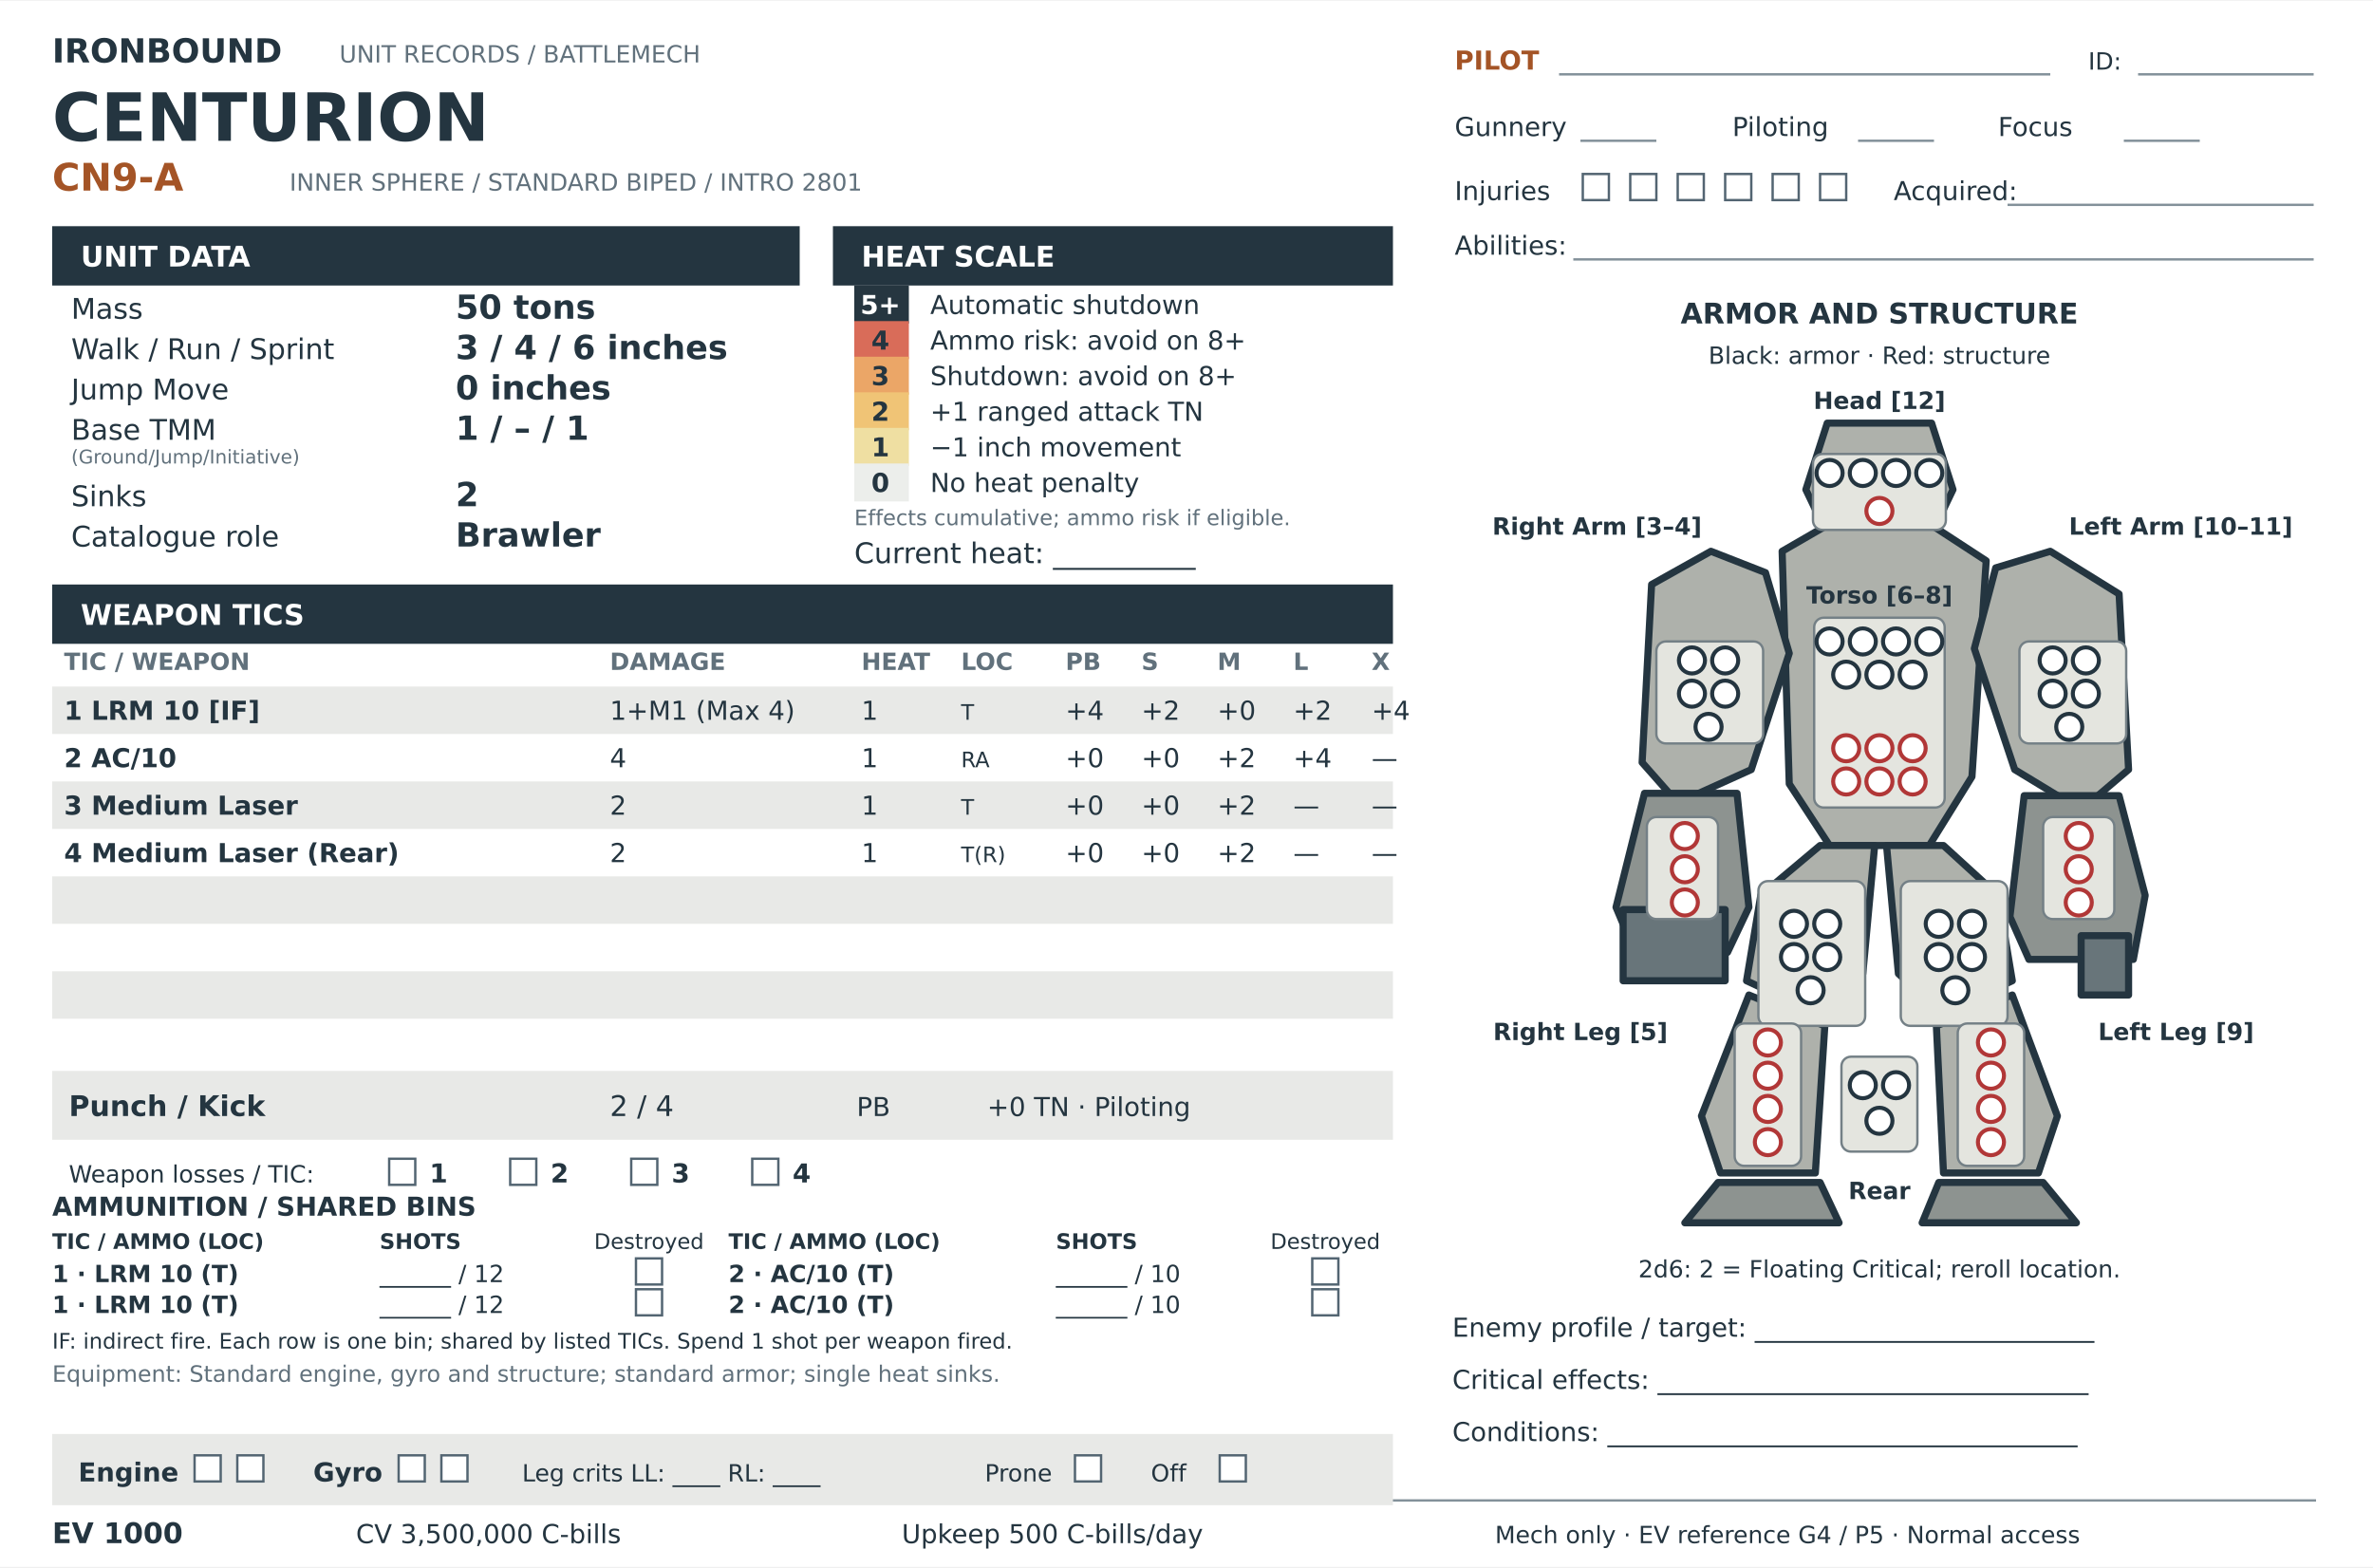
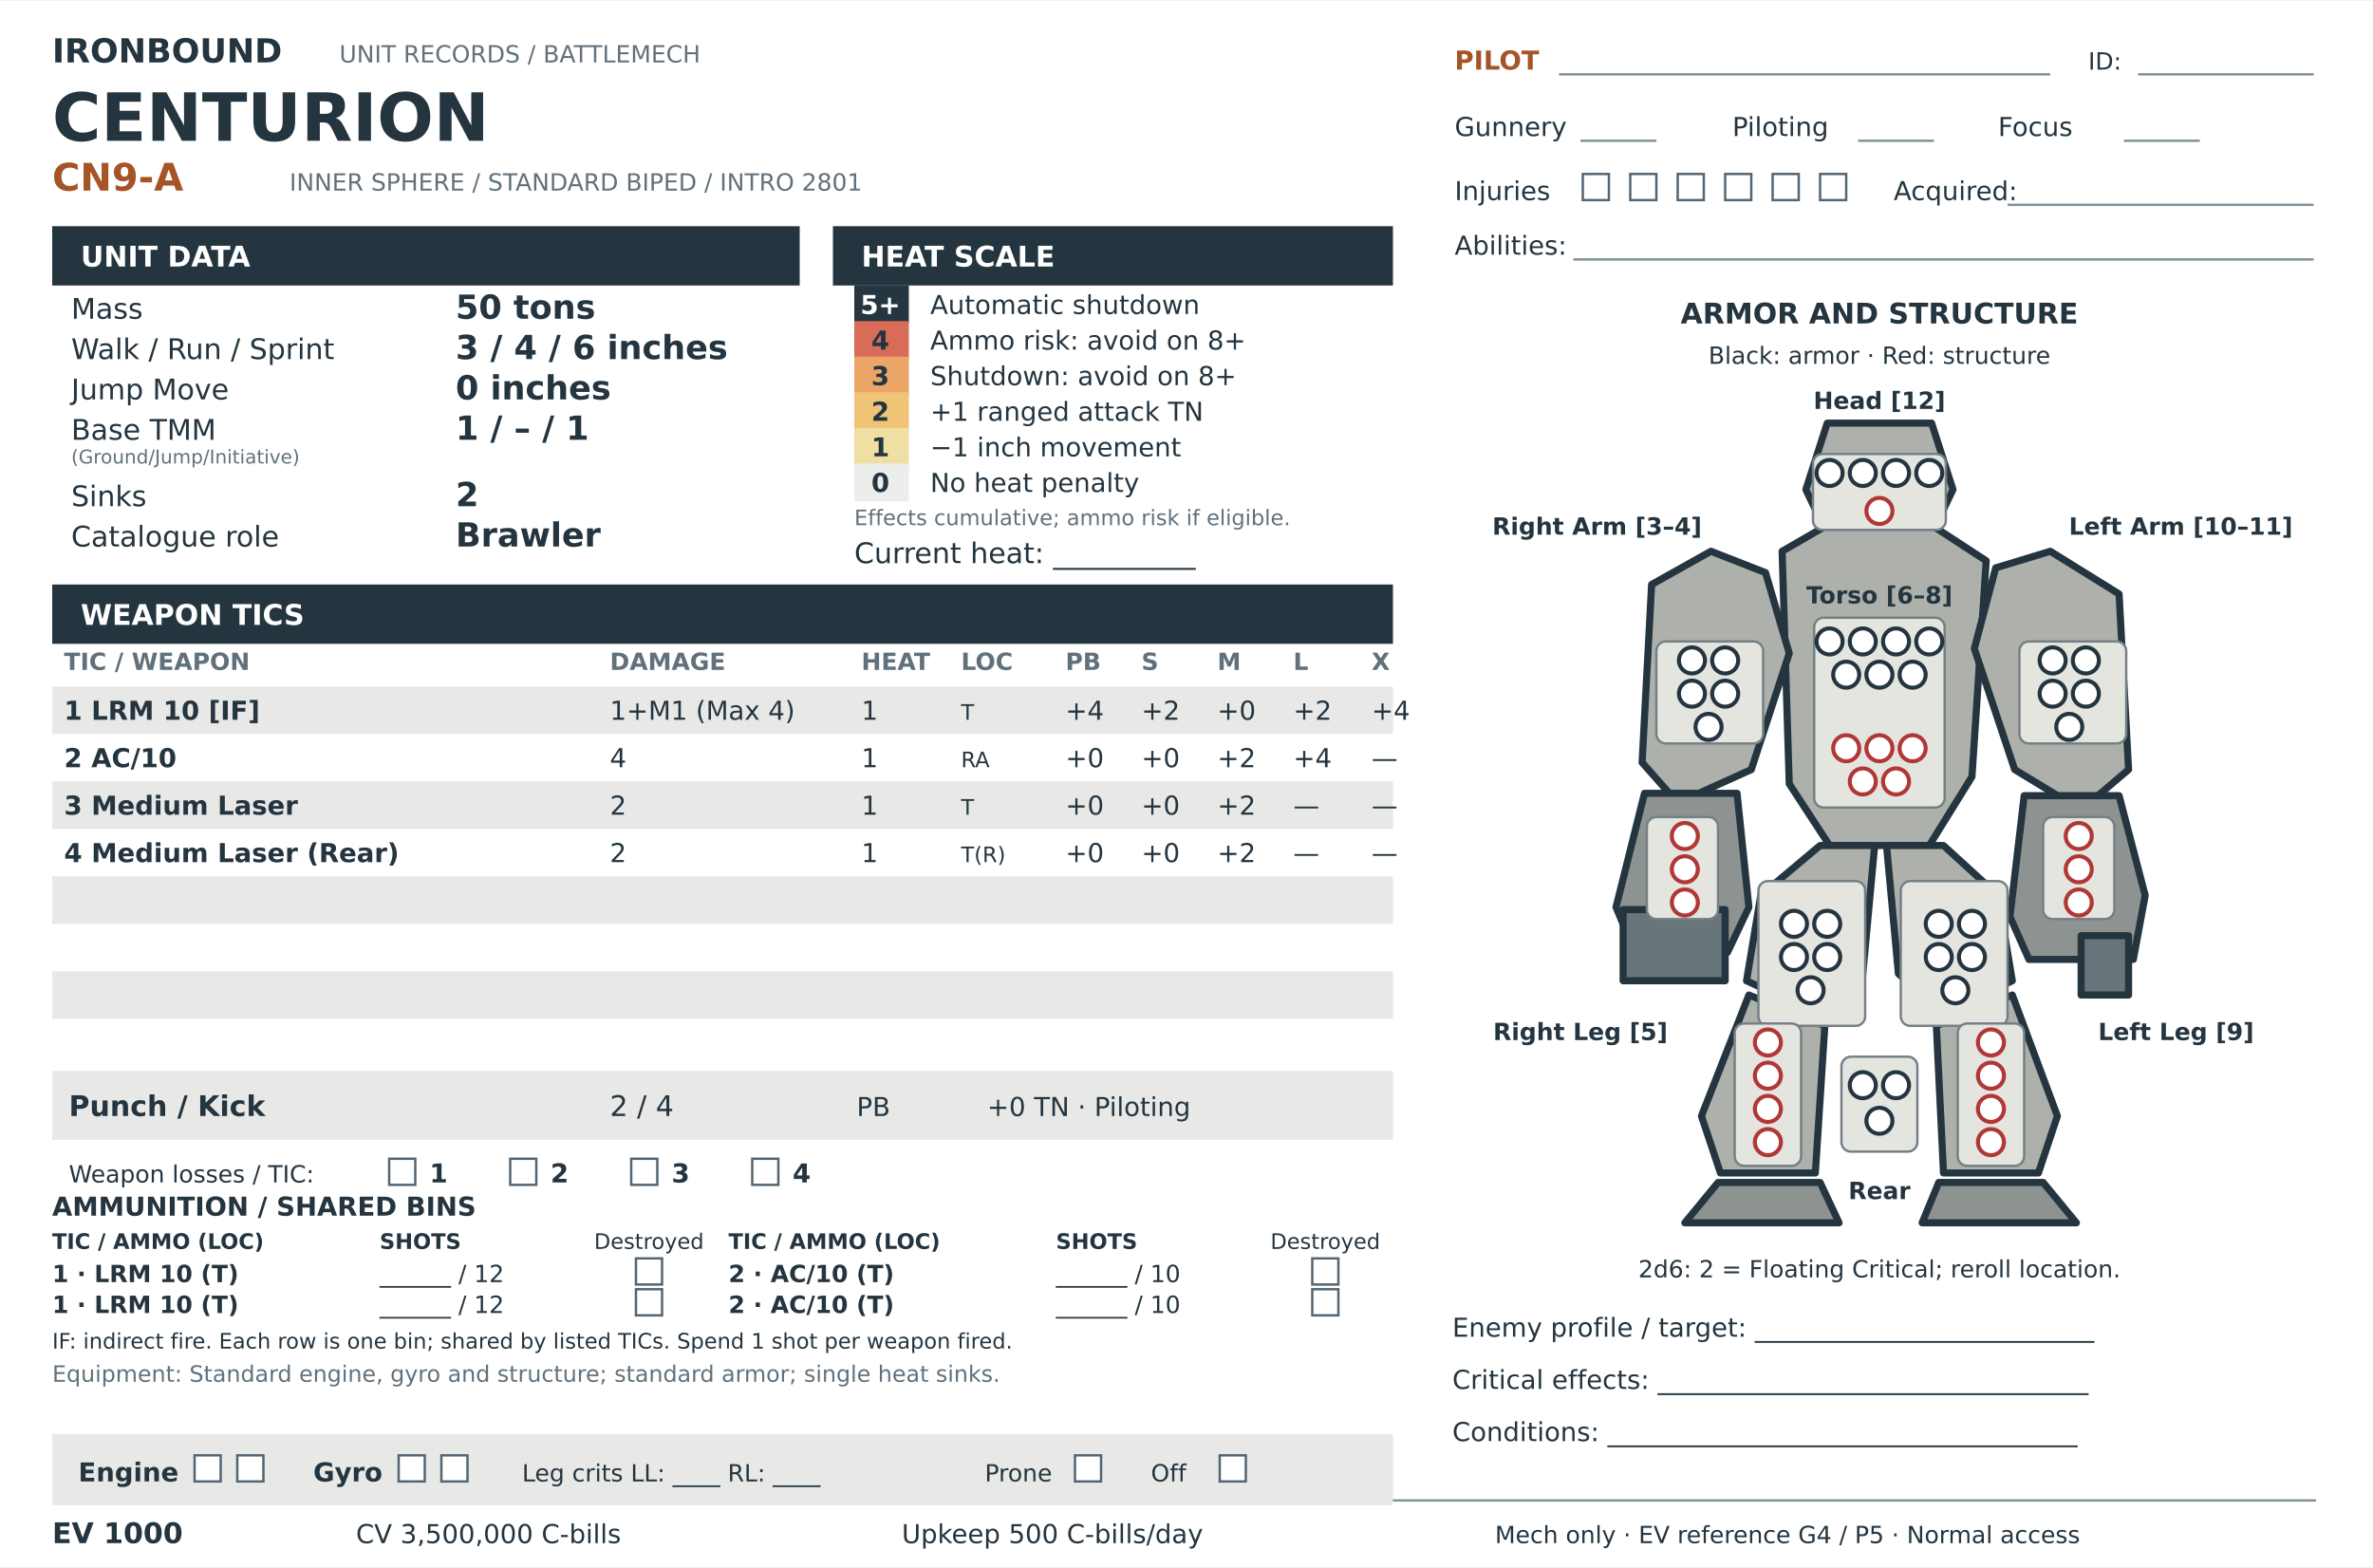
<svg xmlns="http://www.w3.org/2000/svg" width="277mm" height="183mm" viewBox="0 0 1000 660" role="img" aria-labelledby="title desc">
  <g font-family="Arial, Helvetica, sans-serif">
    <rect x="0" y="0" width="1000" height="660" rx="0" fill="#fff" stroke="none" />
    <text x="22" y="26" font-family="DejaVu Sans, Arial, sans-serif" font-size="14" font-weight="bold" fill="#243540" text-anchor="start">IRONBOUND</text>
    <text x="143" y="26" font-family="DejaVu Sans, Arial, sans-serif" font-size="10" fill="#61717c" text-anchor="start">UNIT RECORDS / BATTLEMECH</text>
    <text x="22" y="59" font-family="DejaVu Sans, Arial, sans-serif" font-size="28" font-weight="bold" fill="#243540" text-anchor="start">CENTURION</text>
    <text x="22" y="80" font-family="DejaVu Sans, Arial, sans-serif" font-size="16" font-weight="bold" fill="#a45426" text-anchor="start">CN9-A</text>
    <text x="122" y="80" font-family="DejaVu Sans, Arial, sans-serif" font-size="10" fill="#61717c" text-anchor="start">INNER SPHERE / STANDARD BIPED / INTRO 2801</text>
    <text x="613" y="29" font-family="DejaVu Sans, Arial, sans-serif" font-size="11" font-weight="bold" fill="#a45426" text-anchor="start">PILOT</text>
    <path d="M657 31H864" fill="none" stroke="#83919a" />
    <text x="880" y="29" font-family="DejaVu Sans, Arial, sans-serif" font-size="10" fill="#243540" text-anchor="start">ID:</text>
    <path d="M901 31H975" fill="none" stroke="#83919a" />
    <text x="613" y="57" font-family="DejaVu Sans, Arial, sans-serif" font-size="11" fill="#243540" text-anchor="start">Gunnery</text>
    <path d="M666 59H698" fill="none" stroke="#83919a" />
    <text x="730" y="57" font-family="DejaVu Sans, Arial, sans-serif" font-size="11" fill="#243540" text-anchor="start">Piloting</text>
    <path d="M783 59H815" fill="none" stroke="#83919a" />
    <text x="842" y="57" font-family="DejaVu Sans, Arial, sans-serif" font-size="11" fill="#243540" text-anchor="start">Focus</text>
    <path d="M895 59H927" fill="none" stroke="#83919a" />
    <text x="613" y="84" font-family="DejaVu Sans, Arial, sans-serif" font-size="11" fill="#243540" text-anchor="start">Injuries</text>
    <rect x="667" y="73" width="11" height="11" rx="0" fill="#fff" stroke="#536572" />
    <rect x="687" y="73" width="11" height="11" rx="0" fill="#fff" stroke="#536572" />
    <rect x="707" y="73" width="11" height="11" rx="0" fill="#fff" stroke="#536572" />
    <rect x="727" y="73" width="11" height="11" rx="0" fill="#fff" stroke="#536572" />
    <rect x="747" y="73" width="11" height="11" rx="0" fill="#fff" stroke="#536572" />
    <rect x="767" y="73" width="11" height="11" rx="0" fill="#fff" stroke="#536572" />
    <text x="798" y="84" font-family="DejaVu Sans, Arial, sans-serif" font-size="11" fill="#243540" text-anchor="start">Acquired:</text>
    <path d="M846 86H975" fill="none" stroke="#83919a" />
    <text x="613" y="107" font-family="DejaVu Sans, Arial, sans-serif" font-size="11" fill="#243540" text-anchor="start">Abilities:</text>
    <path d="M663 109H975" fill="none" stroke="#83919a" />
    <rect x="22" y="95" width="315" height="25" rx="0" fill="#243540" stroke="none" />
    <text x="34" y="112" font-family="DejaVu Sans, Arial, sans-serif" font-size="12" font-weight="bold" fill="#fff" text-anchor="start">UNIT DATA</text>
    <rect x="351" y="95" width="236" height="25" rx="0" fill="#243540" stroke="none" />
    <text x="363" y="112" font-family="DejaVu Sans, Arial, sans-serif" font-size="12" font-weight="bold" fill="#fff" text-anchor="start">HEAT SCALE</text>
    <text x="30" y="134" font-family="DejaVu Sans, Arial, sans-serif" font-size="12" fill="#243540" text-anchor="start">Mass</text>
    <text x="192" y="134" font-family="DejaVu Sans, Arial, sans-serif" font-size="14" font-weight="bold" fill="#243540" text-anchor="start">50 tons</text>
    <text x="30" y="151" font-family="DejaVu Sans, Arial, sans-serif" font-size="12" fill="#243540" text-anchor="start">Walk / Run / Sprint</text>
    <text x="192" y="151" font-family="DejaVu Sans, Arial, sans-serif" font-size="14" font-weight="bold" fill="#243540" text-anchor="start">3 / 4 / 6 inches</text>
    <text x="30" y="168" font-family="DejaVu Sans, Arial, sans-serif" font-size="12" fill="#243540" text-anchor="start">Jump Move</text>
    <text x="192" y="168" font-family="DejaVu Sans, Arial, sans-serif" font-size="14" font-weight="bold" fill="#243540" text-anchor="start">0 inches</text>
    <text x="30" y="185" font-family="DejaVu Sans, Arial, sans-serif" font-size="12" fill="#243540" text-anchor="start">Base TMM</text>
    <text x="30" y="195" font-family="DejaVu Sans, Arial, sans-serif" font-size="8" fill="#61717c" text-anchor="start">(Ground/Jump/Initiative)</text>
    <text x="192" y="185" font-family="DejaVu Sans, Arial, sans-serif" font-size="14" font-weight="bold" fill="#243540" text-anchor="start">1 / – / 1</text>
    <text x="30" y="213" font-family="DejaVu Sans, Arial, sans-serif" font-size="12" fill="#243540" text-anchor="start">Sinks</text>
    <text x="192" y="213" font-family="DejaVu Sans, Arial, sans-serif" font-size="14" font-weight="bold" fill="#243540" text-anchor="start">2</text>
    <text x="30" y="230" font-family="DejaVu Sans, Arial, sans-serif" font-size="12" fill="#243540" text-anchor="start">Catalogue role</text>
    <text x="192" y="230" font-family="DejaVu Sans, Arial, sans-serif" font-size="14" font-weight="bold" fill="#243540" text-anchor="start">Brawler</text>
    <rect x="360" y="120" width="23" height="16" rx="0" fill="#263640" stroke="none" />
    <text x="371" y="132" font-family="DejaVu Sans, Arial, sans-serif" font-size="11" font-weight="bold" fill="#fff" text-anchor="middle">5+</text>
    <text x="392" y="132" font-family="DejaVu Sans, Arial, sans-serif" font-size="11" fill="#243540" text-anchor="start">Automatic shutdown</text>
    <rect x="360" y="135" width="23" height="16" rx="0" fill="#d96c59" stroke="none" />
    <text x="371" y="147" font-family="DejaVu Sans, Arial, sans-serif" font-size="11" font-weight="bold" fill="#243540" text-anchor="middle">4</text>
    <text x="392" y="147" font-family="DejaVu Sans, Arial, sans-serif" font-size="11" fill="#243540" text-anchor="start">Ammo risk: avoid on 8+</text>
    <rect x="360" y="150" width="23" height="16" rx="0" fill="#eba667" stroke="none" />
    <text x="371" y="162" font-family="DejaVu Sans, Arial, sans-serif" font-size="11" font-weight="bold" fill="#243540" text-anchor="middle">3</text>
    <text x="392" y="162" font-family="DejaVu Sans, Arial, sans-serif" font-size="11" fill="#243540" text-anchor="start">Shutdown: avoid on 8+</text>
    <rect x="360" y="165" width="23" height="16" rx="0" fill="#f0c476" stroke="none" />
    <text x="371" y="177" font-family="DejaVu Sans, Arial, sans-serif" font-size="11" font-weight="bold" fill="#243540" text-anchor="middle">2</text>
    <text x="392" y="177" font-family="DejaVu Sans, Arial, sans-serif" font-size="11" fill="#243540" text-anchor="start">+1 ranged attack TN</text>
    <rect x="360" y="180" width="23" height="16" rx="0" fill="#efdfa2" stroke="none" />
    <text x="371" y="192" font-family="DejaVu Sans, Arial, sans-serif" font-size="11" font-weight="bold" fill="#243540" text-anchor="middle">1</text>
    <text x="392" y="192" font-family="DejaVu Sans, Arial, sans-serif" font-size="11" fill="#243540" text-anchor="start">−1 inch movement</text>
    <rect x="360" y="195" width="23" height="16" rx="0" fill="#eceeeb" stroke="none" />
    <text x="371" y="207" font-family="DejaVu Sans, Arial, sans-serif" font-size="11" font-weight="bold" fill="#243540" text-anchor="middle">0</text>
    <text x="392" y="207" font-family="DejaVu Sans, Arial, sans-serif" font-size="11" fill="#243540" text-anchor="start">No heat penalty</text>
    <text x="360" y="221" font-family="DejaVu Sans, Arial, sans-serif" font-size="9" fill="#61717c" text-anchor="start">Effects cumulative; ammo risk if eligible.</text>
    <text x="360" y="237" font-family="DejaVu Sans, Arial, sans-serif" font-size="12" fill="#243540" text-anchor="start">Current heat: __________</text>
    <rect x="22" y="246" width="565" height="25" rx="0" fill="#243540" stroke="none" />
    <text x="34" y="263" font-family="DejaVu Sans, Arial, sans-serif" font-size="12" font-weight="bold" fill="#fff" text-anchor="start">WEAPON TICS</text>
    <text x="27" y="282" font-family="DejaVu Sans, Arial, sans-serif" font-size="10" font-weight="bold" fill="#61717c" text-anchor="start">TIC / WEAPON</text>
    <text x="257" y="282" font-family="DejaVu Sans, Arial, sans-serif" font-size="10" font-weight="bold" fill="#61717c" text-anchor="start">DAMAGE</text>
    <text x="363" y="282" font-family="DejaVu Sans, Arial, sans-serif" font-size="10" font-weight="bold" fill="#61717c" text-anchor="start">HEAT</text>
    <text x="405" y="282" font-family="DejaVu Sans, Arial, sans-serif" font-size="10" font-weight="bold" fill="#61717c" text-anchor="start">LOC</text>
    <text x="449" y="282" font-family="DejaVu Sans, Arial, sans-serif" font-size="10" font-weight="bold" fill="#61717c" text-anchor="start">PB</text>
    <text x="481" y="282" font-family="DejaVu Sans, Arial, sans-serif" font-size="10" font-weight="bold" fill="#61717c" text-anchor="start">S</text>
    <text x="513" y="282" font-family="DejaVu Sans, Arial, sans-serif" font-size="10" font-weight="bold" fill="#61717c" text-anchor="start">M</text>
    <text x="545" y="282" font-family="DejaVu Sans, Arial, sans-serif" font-size="10" font-weight="bold" fill="#61717c" text-anchor="start">L</text>
    <text x="578" y="282" font-family="DejaVu Sans, Arial, sans-serif" font-size="10" font-weight="bold" fill="#61717c" text-anchor="start">X</text>
    <rect x="22" y="289" width="565" height="20" rx="0" fill="#e8e9e7" stroke="none" />
    <text x="27" y="303" font-family="DejaVu Sans, Arial, sans-serif" font-size="11" font-weight="bold" fill="#243540" text-anchor="start">1  LRM 10 [IF]</text>
    <text x="257" y="303" font-family="DejaVu Sans, Arial, sans-serif" font-size="11" fill="#243540" text-anchor="start">1+M1 (Max 4)</text>
    <text x="363" y="303" font-family="DejaVu Sans, Arial, sans-serif" font-size="11" fill="#243540" text-anchor="start">1</text>
    <text x="405" y="303" font-family="DejaVu Sans, Arial, sans-serif" font-size="9" fill="#243540" text-anchor="start">T</text>
    <text x="449" y="303" font-family="DejaVu Sans, Arial, sans-serif" font-size="11" fill="#243540" text-anchor="start">+4</text>
    <text x="481" y="303" font-family="DejaVu Sans, Arial, sans-serif" font-size="11" fill="#243540" text-anchor="start">+2</text>
    <text x="513" y="303" font-family="DejaVu Sans, Arial, sans-serif" font-size="11" fill="#243540" text-anchor="start">+0</text>
    <text x="545" y="303" font-family="DejaVu Sans, Arial, sans-serif" font-size="11" fill="#243540" text-anchor="start">+2</text>
    <text x="578" y="303" font-family="DejaVu Sans, Arial, sans-serif" font-size="11" fill="#243540" text-anchor="start">+4</text>
    <text x="27" y="323" font-family="DejaVu Sans, Arial, sans-serif" font-size="11" font-weight="bold" fill="#243540" text-anchor="start">2  AC/10</text>
    <text x="257" y="323" font-family="DejaVu Sans, Arial, sans-serif" font-size="11" fill="#243540" text-anchor="start">4</text>
    <text x="363" y="323" font-family="DejaVu Sans, Arial, sans-serif" font-size="11" fill="#243540" text-anchor="start">1</text>
    <text x="405" y="323" font-family="DejaVu Sans, Arial, sans-serif" font-size="9" fill="#243540" text-anchor="start">RA</text>
    <text x="449" y="323" font-family="DejaVu Sans, Arial, sans-serif" font-size="11" fill="#243540" text-anchor="start">+0</text>
    <text x="481" y="323" font-family="DejaVu Sans, Arial, sans-serif" font-size="11" fill="#243540" text-anchor="start">+0</text>
    <text x="513" y="323" font-family="DejaVu Sans, Arial, sans-serif" font-size="11" fill="#243540" text-anchor="start">+2</text>
    <text x="545" y="323" font-family="DejaVu Sans, Arial, sans-serif" font-size="11" fill="#243540" text-anchor="start">+4</text>
    <text x="578" y="323" font-family="DejaVu Sans, Arial, sans-serif" font-size="11" fill="#243540" text-anchor="start">—</text>
    <rect x="22" y="329" width="565" height="20" rx="0" fill="#e8e9e7" stroke="none" />
    <text x="27" y="343" font-family="DejaVu Sans, Arial, sans-serif" font-size="11" font-weight="bold" fill="#243540" text-anchor="start">3  Medium Laser</text>
    <text x="257" y="343" font-family="DejaVu Sans, Arial, sans-serif" font-size="11" fill="#243540" text-anchor="start">2</text>
    <text x="363" y="343" font-family="DejaVu Sans, Arial, sans-serif" font-size="11" fill="#243540" text-anchor="start">1</text>
    <text x="405" y="343" font-family="DejaVu Sans, Arial, sans-serif" font-size="9" fill="#243540" text-anchor="start">T</text>
    <text x="449" y="343" font-family="DejaVu Sans, Arial, sans-serif" font-size="11" fill="#243540" text-anchor="start">+0</text>
    <text x="481" y="343" font-family="DejaVu Sans, Arial, sans-serif" font-size="11" fill="#243540" text-anchor="start">+0</text>
    <text x="513" y="343" font-family="DejaVu Sans, Arial, sans-serif" font-size="11" fill="#243540" text-anchor="start">+2</text>
    <text x="545" y="343" font-family="DejaVu Sans, Arial, sans-serif" font-size="11" fill="#243540" text-anchor="start">—</text>
    <text x="578" y="343" font-family="DejaVu Sans, Arial, sans-serif" font-size="11" fill="#243540" text-anchor="start">—</text>
    <text x="27" y="363" font-family="DejaVu Sans, Arial, sans-serif" font-size="11" font-weight="bold" fill="#243540" text-anchor="start">4  Medium Laser (Rear)</text>
    <text x="257" y="363" font-family="DejaVu Sans, Arial, sans-serif" font-size="11" fill="#243540" text-anchor="start">2</text>
    <text x="363" y="363" font-family="DejaVu Sans, Arial, sans-serif" font-size="11" fill="#243540" text-anchor="start">1</text>
    <text x="405" y="363" font-family="DejaVu Sans, Arial, sans-serif" font-size="9" fill="#243540" text-anchor="start">T(R)</text>
    <text x="449" y="363" font-family="DejaVu Sans, Arial, sans-serif" font-size="11" fill="#243540" text-anchor="start">+0</text>
    <text x="481" y="363" font-family="DejaVu Sans, Arial, sans-serif" font-size="11" fill="#243540" text-anchor="start">+0</text>
    <text x="513" y="363" font-family="DejaVu Sans, Arial, sans-serif" font-size="11" fill="#243540" text-anchor="start">+2</text>
    <text x="545" y="363" font-family="DejaVu Sans, Arial, sans-serif" font-size="11" fill="#243540" text-anchor="start">—</text>
    <text x="578" y="363" font-family="DejaVu Sans, Arial, sans-serif" font-size="11" fill="#243540" text-anchor="start">—</text>
    <rect x="22" y="369" width="565" height="20" rx="0" fill="#e8e9e7" stroke="none" />
    <text x="27" y="383" font-family="DejaVu Sans, Arial, sans-serif" font-size="11" font-weight="bold" fill="#243540" text-anchor="start" />
    <text x="257" y="383" font-family="DejaVu Sans, Arial, sans-serif" font-size="11" fill="#243540" text-anchor="start" />
    <text x="363" y="383" font-family="DejaVu Sans, Arial, sans-serif" font-size="11" fill="#243540" text-anchor="start" />
    <text x="405" y="383" font-family="DejaVu Sans, Arial, sans-serif" font-size="11" fill="#243540" text-anchor="start" />
    <text x="449" y="383" font-family="DejaVu Sans, Arial, sans-serif" font-size="11" fill="#243540" text-anchor="start" />
    <text x="481" y="383" font-family="DejaVu Sans, Arial, sans-serif" font-size="11" fill="#243540" text-anchor="start" />
    <text x="513" y="383" font-family="DejaVu Sans, Arial, sans-serif" font-size="11" fill="#243540" text-anchor="start" />
    <text x="545" y="383" font-family="DejaVu Sans, Arial, sans-serif" font-size="11" fill="#243540" text-anchor="start" />
    <text x="578" y="383" font-family="DejaVu Sans, Arial, sans-serif" font-size="11" fill="#243540" text-anchor="start" />
    <text x="27" y="403" font-family="DejaVu Sans, Arial, sans-serif" font-size="11" font-weight="bold" fill="#243540" text-anchor="start" />
    <text x="257" y="403" font-family="DejaVu Sans, Arial, sans-serif" font-size="11" fill="#243540" text-anchor="start" />
    <text x="363" y="403" font-family="DejaVu Sans, Arial, sans-serif" font-size="11" fill="#243540" text-anchor="start" />
    <text x="405" y="403" font-family="DejaVu Sans, Arial, sans-serif" font-size="11" fill="#243540" text-anchor="start" />
    <text x="449" y="403" font-family="DejaVu Sans, Arial, sans-serif" font-size="11" fill="#243540" text-anchor="start" />
    <text x="481" y="403" font-family="DejaVu Sans, Arial, sans-serif" font-size="11" fill="#243540" text-anchor="start" />
    <text x="513" y="403" font-family="DejaVu Sans, Arial, sans-serif" font-size="11" fill="#243540" text-anchor="start" />
    <text x="545" y="403" font-family="DejaVu Sans, Arial, sans-serif" font-size="11" fill="#243540" text-anchor="start" />
    <text x="578" y="403" font-family="DejaVu Sans, Arial, sans-serif" font-size="11" fill="#243540" text-anchor="start" />
    <rect x="22" y="409" width="565" height="20" rx="0" fill="#e8e9e7" stroke="none" />
    <text x="27" y="423" font-family="DejaVu Sans, Arial, sans-serif" font-size="11" font-weight="bold" fill="#243540" text-anchor="start" />
    <text x="257" y="423" font-family="DejaVu Sans, Arial, sans-serif" font-size="11" fill="#243540" text-anchor="start" />
    <text x="363" y="423" font-family="DejaVu Sans, Arial, sans-serif" font-size="11" fill="#243540" text-anchor="start" />
    <text x="405" y="423" font-family="DejaVu Sans, Arial, sans-serif" font-size="11" fill="#243540" text-anchor="start" />
    <text x="449" y="423" font-family="DejaVu Sans, Arial, sans-serif" font-size="11" fill="#243540" text-anchor="start" />
    <text x="481" y="423" font-family="DejaVu Sans, Arial, sans-serif" font-size="11" fill="#243540" text-anchor="start" />
    <text x="513" y="423" font-family="DejaVu Sans, Arial, sans-serif" font-size="11" fill="#243540" text-anchor="start" />
    <text x="545" y="423" font-family="DejaVu Sans, Arial, sans-serif" font-size="11" fill="#243540" text-anchor="start" />
    <text x="578" y="423" font-family="DejaVu Sans, Arial, sans-serif" font-size="11" fill="#243540" text-anchor="start" />
    <text x="27" y="443" font-family="DejaVu Sans, Arial, sans-serif" font-size="11" font-weight="bold" fill="#243540" text-anchor="start" />
    <text x="257" y="443" font-family="DejaVu Sans, Arial, sans-serif" font-size="11" fill="#243540" text-anchor="start" />
    <text x="363" y="443" font-family="DejaVu Sans, Arial, sans-serif" font-size="11" fill="#243540" text-anchor="start" />
    <text x="405" y="443" font-family="DejaVu Sans, Arial, sans-serif" font-size="11" fill="#243540" text-anchor="start" />
    <text x="449" y="443" font-family="DejaVu Sans, Arial, sans-serif" font-size="11" fill="#243540" text-anchor="start" />
    <text x="481" y="443" font-family="DejaVu Sans, Arial, sans-serif" font-size="11" fill="#243540" text-anchor="start" />
    <text x="513" y="443" font-family="DejaVu Sans, Arial, sans-serif" font-size="11" fill="#243540" text-anchor="start" />
    <text x="545" y="443" font-family="DejaVu Sans, Arial, sans-serif" font-size="11" fill="#243540" text-anchor="start" />
    <text x="578" y="443" font-family="DejaVu Sans, Arial, sans-serif" font-size="11" fill="#243540" text-anchor="start" />
    <rect x="22" y="451" width="565" height="29" rx="0" fill="#e8e9e7" stroke="none" />
    <text x="29" y="470" font-family="DejaVu Sans, Arial, sans-serif" font-size="12" font-weight="bold" fill="#243540" text-anchor="start">Punch / Kick</text>
    <text x="257" y="470" font-family="DejaVu Sans, Arial, sans-serif" font-size="12" fill="#243540" text-anchor="start">2 / 4</text>
    <text x="361" y="470" font-family="DejaVu Sans, Arial, sans-serif" font-size="11" fill="#243540" text-anchor="start">PB</text>
    <text x="416" y="470" font-family="DejaVu Sans, Arial, sans-serif" font-size="11" fill="#243540" text-anchor="start">+0 TN · Piloting</text>
    <g transform="translate(612 120)">
      <text x="180" y="16" font-family="DejaVu Sans, Arial, sans-serif" font-size="12" font-weight="bold" fill="#243540" text-anchor="middle">ARMOR AND STRUCTURE</text>
      <text x="180" y="33" font-family="DejaVu Sans, Arial, sans-serif" font-size="10" fill="#243540" text-anchor="middle">Black: armor · Red: structure</text>
      <path d="M158 58H202L211 86L200 109H160L149 86Z" fill="#aeb1ab" stroke="#243540" stroke-width="3" stroke-linejoin="round" />
      <path d="M139 112L158 101H202L225 116L219 207L201 236H159L142 210Z" fill="#aeb1ab" stroke="#243540" stroke-width="3" stroke-linejoin="round" />
      <path d="M132 121L109 112L84 126L80 201L95 218L126 204L142 155Z" fill="#aeb1ab" stroke="#243540" stroke-width="3" stroke-linejoin="round" />
      <path d="M229 119L252 112L281 130L285 204L265 221L237 204L220 153Z" fill="#aeb1ab" stroke="#243540" stroke-width="3" stroke-linejoin="round" />
      <path d="M81 214H120L125 262L116 281H77L69 262Z" fill="#8d9390" stroke="#243540" stroke-width="3" stroke-linejoin="round" />
      <path d="M241 215H281L292 257L287 284H243L235 266Z" fill="#8d9390" stroke="#243540" stroke-width="3" stroke-linejoin="round" />
      <path d="M72 263H115V293H72Z" fill="#68757a" stroke="#243540" stroke-width="3" stroke-linejoin="round" />
      <path d="M265 274H285V299H265Z" fill="#68757a" stroke="#243540" stroke-width="3" stroke-linejoin="round" />
      <path d="M155 236H178L173 290L154 307L124 293L130 257Z" fill="#aeb1ab" stroke="#243540" stroke-width="3" stroke-linejoin="round" />
      <path d="M183 236H207L230 257L236 293L206 307L188 290Z" fill="#aeb1ab" stroke="#243540" stroke-width="3" stroke-linejoin="round" />
      <path d="M125 299L157 312L153 374H113L105 350Z" fill="#aeb1ab" stroke="#243540" stroke-width="3" stroke-linejoin="round" />
      <path d="M204 312L236 299L255 350L247 374H207Z" fill="#aeb1ab" stroke="#243540" stroke-width="3" stroke-linejoin="round" />
      <path d="M112 378H155L163 395H98Z" fill="#8d9390" stroke="#243540" stroke-width="3" stroke-linejoin="round" />
      <path d="M205 378H249L263 395H198Z" fill="#8d9390" stroke="#243540" stroke-width="3" stroke-linejoin="round" />
      <rect x="152" y="71" width="56" height="32" rx="4" fill="#e4e5df" stroke="#748086" />
      <rect x="152.5" y="140" width="55" height="80" rx="4" fill="#e4e5df" stroke="#748086" />
      <rect x="86" y="150" width="45" height="43" rx="4" fill="#e4e5df" stroke="#748086" />
      <rect x="239" y="150" width="45" height="43" rx="4" fill="#e4e5df" stroke="#748086" />
      <rect x="82" y="224" width="30" height="43" rx="4" fill="#e4e5df" stroke="#748086" />
      <rect x="249" y="224" width="30" height="43" rx="4" fill="#e4e5df" stroke="#748086" />
      <rect x="129" y="251" width="45" height="61" rx="4" fill="#e4e5df" stroke="#748086" />
      <rect x="189" y="251" width="45" height="61" rx="4" fill="#e4e5df" stroke="#748086" />
      <rect x="119" y="311" width="28" height="60" rx="4" fill="#e4e5df" stroke="#748086" />
      <rect x="213" y="311" width="28" height="60" rx="4" fill="#e4e5df" stroke="#748086" />
      <rect x="164" y="325" width="32" height="40" rx="4" fill="#e4e5df" stroke="#748086" />
      <text x="180" y="52" font-family="DejaVu Sans, Arial, sans-serif" font-size="10" font-weight="bold" fill="#243540" text-anchor="middle">Head [12]</text>
      <text x="180" y="134" font-family="DejaVu Sans, Arial, sans-serif" font-size="10" font-weight="bold" fill="#243540" text-anchor="middle">Torso [6–8]</text>
      <text x="61" y="105" font-family="DejaVu Sans, Arial, sans-serif" font-size="10" font-weight="bold" fill="#243540" text-anchor="middle">Right Arm [3–4]</text>
      <text x="307" y="105" font-family="DejaVu Sans, Arial, sans-serif" font-size="10" font-weight="bold" fill="#243540" text-anchor="middle">Left Arm [10–11]</text>
      <text x="54" y="318" font-family="DejaVu Sans, Arial, sans-serif" font-size="10" font-weight="bold" fill="#243540" text-anchor="middle">Right Leg [5]</text>
      <text x="305" y="318" font-family="DejaVu Sans, Arial, sans-serif" font-size="10" font-weight="bold" fill="#243540" text-anchor="middle">Left Leg [9]</text>
      <text x="180" y="385" font-family="DejaVu Sans, Arial, sans-serif" font-size="10" font-weight="bold" fill="#243540" text-anchor="middle">Rear</text>
      <text x="180" y="418" font-family="DejaVu Sans, Arial, sans-serif" font-size="10" fill="#243540" text-anchor="middle">2d6: 2 = Floating Critical; reroll location.</text>
      <text x="0" y="443" font-family="DejaVu Sans, Arial, sans-serif" font-size="11" fill="#243540" text-anchor="start">Enemy profile / target: __________________________</text>
      <text x="0" y="465" font-family="DejaVu Sans, Arial, sans-serif" font-size="11" fill="#243540" text-anchor="start">Critical effects: _________________________________</text>
      <text x="0" y="487" font-family="DejaVu Sans, Arial, sans-serif" font-size="11" fill="#243540" text-anchor="start">Conditions: ____________________________________</text>
      <circle cx="159" cy="79" r="5.5" fill="#fff" stroke="#243540" stroke-width="1.7" />
      <circle cx="173" cy="79" r="5.5" fill="#fff" stroke="#243540" stroke-width="1.7" />
      <circle cx="187" cy="79" r="5.5" fill="#fff" stroke="#243540" stroke-width="1.7" />
      <circle cx="201" cy="79" r="5.5" fill="#fff" stroke="#243540" stroke-width="1.7" />
      <circle cx="180" cy="95" r="5.5" fill="#fff" stroke="#b13737" stroke-width="1.7" />
      <circle cx="159" cy="150" r="5.5" fill="#fff" stroke="#243540" stroke-width="1.7" />
      <circle cx="173" cy="150" r="5.5" fill="#fff" stroke="#243540" stroke-width="1.7" />
      <circle cx="187" cy="150" r="5.5" fill="#fff" stroke="#243540" stroke-width="1.7" />
      <circle cx="201" cy="150" r="5.5" fill="#fff" stroke="#243540" stroke-width="1.7" />
      <circle cx="166" cy="164" r="5.5" fill="#fff" stroke="#243540" stroke-width="1.7" />
      <circle cx="180" cy="164" r="5.5" fill="#fff" stroke="#243540" stroke-width="1.7" />
      <circle cx="194" cy="164" r="5.5" fill="#fff" stroke="#243540" stroke-width="1.7" />
      <circle cx="166" cy="195" r="5.5" fill="#fff" stroke="#b13737" stroke-width="1.7" />
      <circle cx="180" cy="195" r="5.5" fill="#fff" stroke="#b13737" stroke-width="1.7" />
      <circle cx="194" cy="195" r="5.5" fill="#fff" stroke="#b13737" stroke-width="1.7" />
-       <circle cx="166" cy="209" r="5.5" fill="#fff" stroke="#b13737" stroke-width="1.7" />
-       <circle cx="180" cy="209" r="5.5" fill="#fff" stroke="#b13737" stroke-width="1.7" />
-       <circle cx="194" cy="209" r="5.5" fill="#fff" stroke="#b13737" stroke-width="1.7" />
+       <circle cx="173" cy="209" r="5.5" fill="#fff" stroke="#b13737" stroke-width="1.7" />
+       <circle cx="187" cy="209" r="5.5" fill="#fff" stroke="#b13737" stroke-width="1.7" />
      <circle cx="101" cy="158" r="5.5" fill="#fff" stroke="#243540" stroke-width="1.7" />
      <circle cx="115" cy="158" r="5.5" fill="#fff" stroke="#243540" stroke-width="1.7" />
      <circle cx="101" cy="172" r="5.5" fill="#fff" stroke="#243540" stroke-width="1.7" />
      <circle cx="115" cy="172" r="5.5" fill="#fff" stroke="#243540" stroke-width="1.7" />
      <circle cx="108" cy="186" r="5.5" fill="#fff" stroke="#243540" stroke-width="1.7" />
      <circle cx="253" cy="158" r="5.5" fill="#fff" stroke="#243540" stroke-width="1.7" />
      <circle cx="267" cy="158" r="5.5" fill="#fff" stroke="#243540" stroke-width="1.7" />
      <circle cx="253" cy="172" r="5.5" fill="#fff" stroke="#243540" stroke-width="1.7" />
      <circle cx="267" cy="172" r="5.5" fill="#fff" stroke="#243540" stroke-width="1.7" />
      <circle cx="260" cy="186" r="5.5" fill="#fff" stroke="#243540" stroke-width="1.7" />
      <circle cx="98" cy="232" r="5.5" fill="#fff" stroke="#b13737" stroke-width="1.7" />
      <circle cx="98" cy="246" r="5.5" fill="#fff" stroke="#b13737" stroke-width="1.7" />
      <circle cx="98" cy="260" r="5.5" fill="#fff" stroke="#b13737" stroke-width="1.7" />
      <circle cx="264" cy="232" r="5.5" fill="#fff" stroke="#b13737" stroke-width="1.7" />
      <circle cx="264" cy="246" r="5.5" fill="#fff" stroke="#b13737" stroke-width="1.7" />
      <circle cx="264" cy="260" r="5.5" fill="#fff" stroke="#b13737" stroke-width="1.7" />
      <circle cx="144" cy="269" r="5.5" fill="#fff" stroke="#243540" stroke-width="1.7" />
      <circle cx="158" cy="269" r="5.5" fill="#fff" stroke="#243540" stroke-width="1.7" />
      <circle cx="144" cy="283" r="5.5" fill="#fff" stroke="#243540" stroke-width="1.7" />
      <circle cx="158" cy="283" r="5.5" fill="#fff" stroke="#243540" stroke-width="1.7" />
      <circle cx="151" cy="297" r="5.5" fill="#fff" stroke="#243540" stroke-width="1.7" />
      <circle cx="205" cy="269" r="5.5" fill="#fff" stroke="#243540" stroke-width="1.7" />
      <circle cx="219" cy="269" r="5.5" fill="#fff" stroke="#243540" stroke-width="1.7" />
      <circle cx="205" cy="283" r="5.5" fill="#fff" stroke="#243540" stroke-width="1.7" />
      <circle cx="219" cy="283" r="5.5" fill="#fff" stroke="#243540" stroke-width="1.7" />
      <circle cx="212" cy="297" r="5.5" fill="#fff" stroke="#243540" stroke-width="1.7" />
      <circle cx="133" cy="319" r="5.5" fill="#fff" stroke="#b13737" stroke-width="1.7" />
      <circle cx="133" cy="333" r="5.5" fill="#fff" stroke="#b13737" stroke-width="1.7" />
      <circle cx="133" cy="347" r="5.5" fill="#fff" stroke="#b13737" stroke-width="1.7" />
      <circle cx="133" cy="361" r="5.5" fill="#fff" stroke="#b13737" stroke-width="1.7" />
      <circle cx="227" cy="319" r="5.5" fill="#fff" stroke="#b13737" stroke-width="1.7" />
      <circle cx="227" cy="333" r="5.5" fill="#fff" stroke="#b13737" stroke-width="1.7" />
      <circle cx="227" cy="347" r="5.5" fill="#fff" stroke="#b13737" stroke-width="1.7" />
      <circle cx="227" cy="361" r="5.5" fill="#fff" stroke="#b13737" stroke-width="1.7" />
      <circle cx="173" cy="337" r="5.5" fill="#fff" stroke="#243540" stroke-width="1.7" />
      <circle cx="187" cy="337" r="5.5" fill="#fff" stroke="#243540" stroke-width="1.7" />
      <circle cx="180" cy="352" r="5.5" fill="#fff" stroke="#243540" stroke-width="1.7" />
    </g>
    <path d="M22 632H976" fill="none" stroke="#83919a" />
    <text x="22" y="650" font-family="DejaVu Sans, Arial, sans-serif" font-size="12" font-weight="bold" fill="#243540" text-anchor="start">EV 1000</text>
    <text x="150" y="650" font-family="DejaVu Sans, Arial, sans-serif" font-size="11" fill="#243540" text-anchor="start">CV 3,500,000 C-bills</text>
    <text x="380" y="650" font-family="DejaVu Sans, Arial, sans-serif" font-size="11" fill="#243540" text-anchor="start">Upkeep 500 C-bills/day</text>
    <text x="630" y="650" font-family="DejaVu Sans, Arial, sans-serif" font-size="10" fill="#243540" text-anchor="start">Mech only · EV reference G4 / P5 · Normal access</text>
    <text x="29" y="498" font-family="DejaVu Sans, Arial, sans-serif" font-size="10" fill="#243540" text-anchor="start">Weapon losses / TIC:</text>
    <rect x="164" y="488" width="11" height="11" fill="#fff" stroke="#536572" />
    <text x="181" y="498" font-family="DejaVu Sans, Arial, sans-serif" font-size="11" fill="#243540" text-anchor="start" font-weight="bold">1</text>
    <rect x="215" y="488" width="11" height="11" fill="#fff" stroke="#536572" />
    <text x="232" y="498" font-family="DejaVu Sans, Arial, sans-serif" font-size="11" fill="#243540" text-anchor="start" font-weight="bold">2</text>
    <rect x="266" y="488" width="11" height="11" fill="#fff" stroke="#536572" />
    <text x="283" y="498" font-family="DejaVu Sans, Arial, sans-serif" font-size="11" fill="#243540" text-anchor="start" font-weight="bold">3</text>
    <rect x="317" y="488" width="11" height="11" fill="#fff" stroke="#536572" />
    <text x="334" y="498" font-family="DejaVu Sans, Arial, sans-serif" font-size="11" fill="#243540" text-anchor="start" font-weight="bold">4</text>
    <text x="22" y="512" font-family="DejaVu Sans, Arial, sans-serif" font-size="11" fill="#243540" text-anchor="start" font-weight="bold">AMMUNITION / SHARED BINS</text>
    <text x="22" y="526" font-family="DejaVu Sans, Arial, sans-serif" font-size="9" fill="#243540" text-anchor="start" font-weight="bold">TIC / AMMO (LOC)</text>
    <text x="160" y="526" font-family="DejaVu Sans, Arial, sans-serif" font-size="9" fill="#243540" text-anchor="start" font-weight="bold">SHOTS</text>
    <text x="273.5" y="526" font-family="DejaVu Sans, Arial, sans-serif" font-size="9" fill="#243540" text-anchor="middle">Destroyed</text>
    <text x="307" y="526" font-family="DejaVu Sans, Arial, sans-serif" font-size="9" fill="#243540" text-anchor="start" font-weight="bold">TIC / AMMO (LOC)</text>
    <text x="445" y="526" font-family="DejaVu Sans, Arial, sans-serif" font-size="9" fill="#243540" text-anchor="start" font-weight="bold">SHOTS</text>
    <text x="558.5" y="526" font-family="DejaVu Sans, Arial, sans-serif" font-size="9" fill="#243540" text-anchor="middle">Destroyed</text>
    <text x="22" y="540" font-family="DejaVu Sans, Arial, sans-serif" font-size="10" fill="#243540" text-anchor="start" font-weight="bold">1 · LRM 10 (T)</text>
    <text x="160" y="540" font-family="DejaVu Sans, Arial, sans-serif" font-size="10" fill="#243540" text-anchor="start">______ / 12</text>
    <rect x="268" y="530" width="11" height="11" fill="#fff" stroke="#536572" />
    <text x="22" y="553" font-family="DejaVu Sans, Arial, sans-serif" font-size="10" fill="#243540" text-anchor="start" font-weight="bold">1 · LRM 10 (T)</text>
    <text x="160" y="553" font-family="DejaVu Sans, Arial, sans-serif" font-size="10" fill="#243540" text-anchor="start">______ / 12</text>
    <rect x="268" y="543" width="11" height="11" fill="#fff" stroke="#536572" />
    <text x="307" y="540" font-family="DejaVu Sans, Arial, sans-serif" font-size="10" fill="#243540" text-anchor="start" font-weight="bold">2 · AC/10 (T)</text>
    <text x="445" y="540" font-family="DejaVu Sans, Arial, sans-serif" font-size="10" fill="#243540" text-anchor="start">______ / 10</text>
    <rect x="553" y="530" width="11" height="11" fill="#fff" stroke="#536572" />
    <text x="307" y="553" font-family="DejaVu Sans, Arial, sans-serif" font-size="10" fill="#243540" text-anchor="start" font-weight="bold">2 · AC/10 (T)</text>
    <text x="445" y="553" font-family="DejaVu Sans, Arial, sans-serif" font-size="10" fill="#243540" text-anchor="start">______ / 10</text>
    <rect x="553" y="543" width="11" height="11" fill="#fff" stroke="#536572" />
    <text x="22" y="568" font-family="DejaVu Sans, Arial, sans-serif" font-size="9" fill="#243540" text-anchor="start">IF: indirect fire. Each row is one bin; shared by listed TICs. Spend 1 shot per weapon fired.</text>
    <text x="22" y="582" font-family="DejaVu Sans, Arial, sans-serif" font-size="9.5" fill="#61717c" text-anchor="start">Equipment: Standard engine, gyro and structure; standard armor; single heat sinks.</text>
    <rect x="22" y="604" width="565" height="30" fill="#e8e9e7" stroke="none" />
    <text x="33" y="624" font-family="DejaVu Sans, Arial, sans-serif" font-size="11" fill="#243540" text-anchor="start" font-weight="bold">Engine</text>
    <rect x="82" y="613" width="11" height="11" fill="#fff" stroke="#536572" />
    <rect x="100" y="613" width="11" height="11" fill="#fff" stroke="#536572" />
    <text x="132" y="624" font-family="DejaVu Sans, Arial, sans-serif" font-size="11" fill="#243540" text-anchor="start" font-weight="bold">Gyro</text>
    <rect x="168" y="613" width="11" height="11" fill="#fff" stroke="#536572" />
    <rect x="186" y="613" width="11" height="11" fill="#fff" stroke="#536572" />
    <text x="220" y="624" font-family="DejaVu Sans, Arial, sans-serif" font-size="10" fill="#243540" text-anchor="start">Leg crits LL: ____  RL: ____</text>
    <text x="415" y="624" font-family="DejaVu Sans, Arial, sans-serif" font-size="10" fill="#243540" text-anchor="start">Prone</text>
    <rect x="453" y="613" width="11" height="11" fill="#fff" stroke="#536572" />
    <text x="485" y="624" font-family="DejaVu Sans, Arial, sans-serif" font-size="10" fill="#243540" text-anchor="start">Off</text>
    <rect x="514" y="613" width="11" height="11" fill="#fff" stroke="#536572" />
  </g>
</svg>
